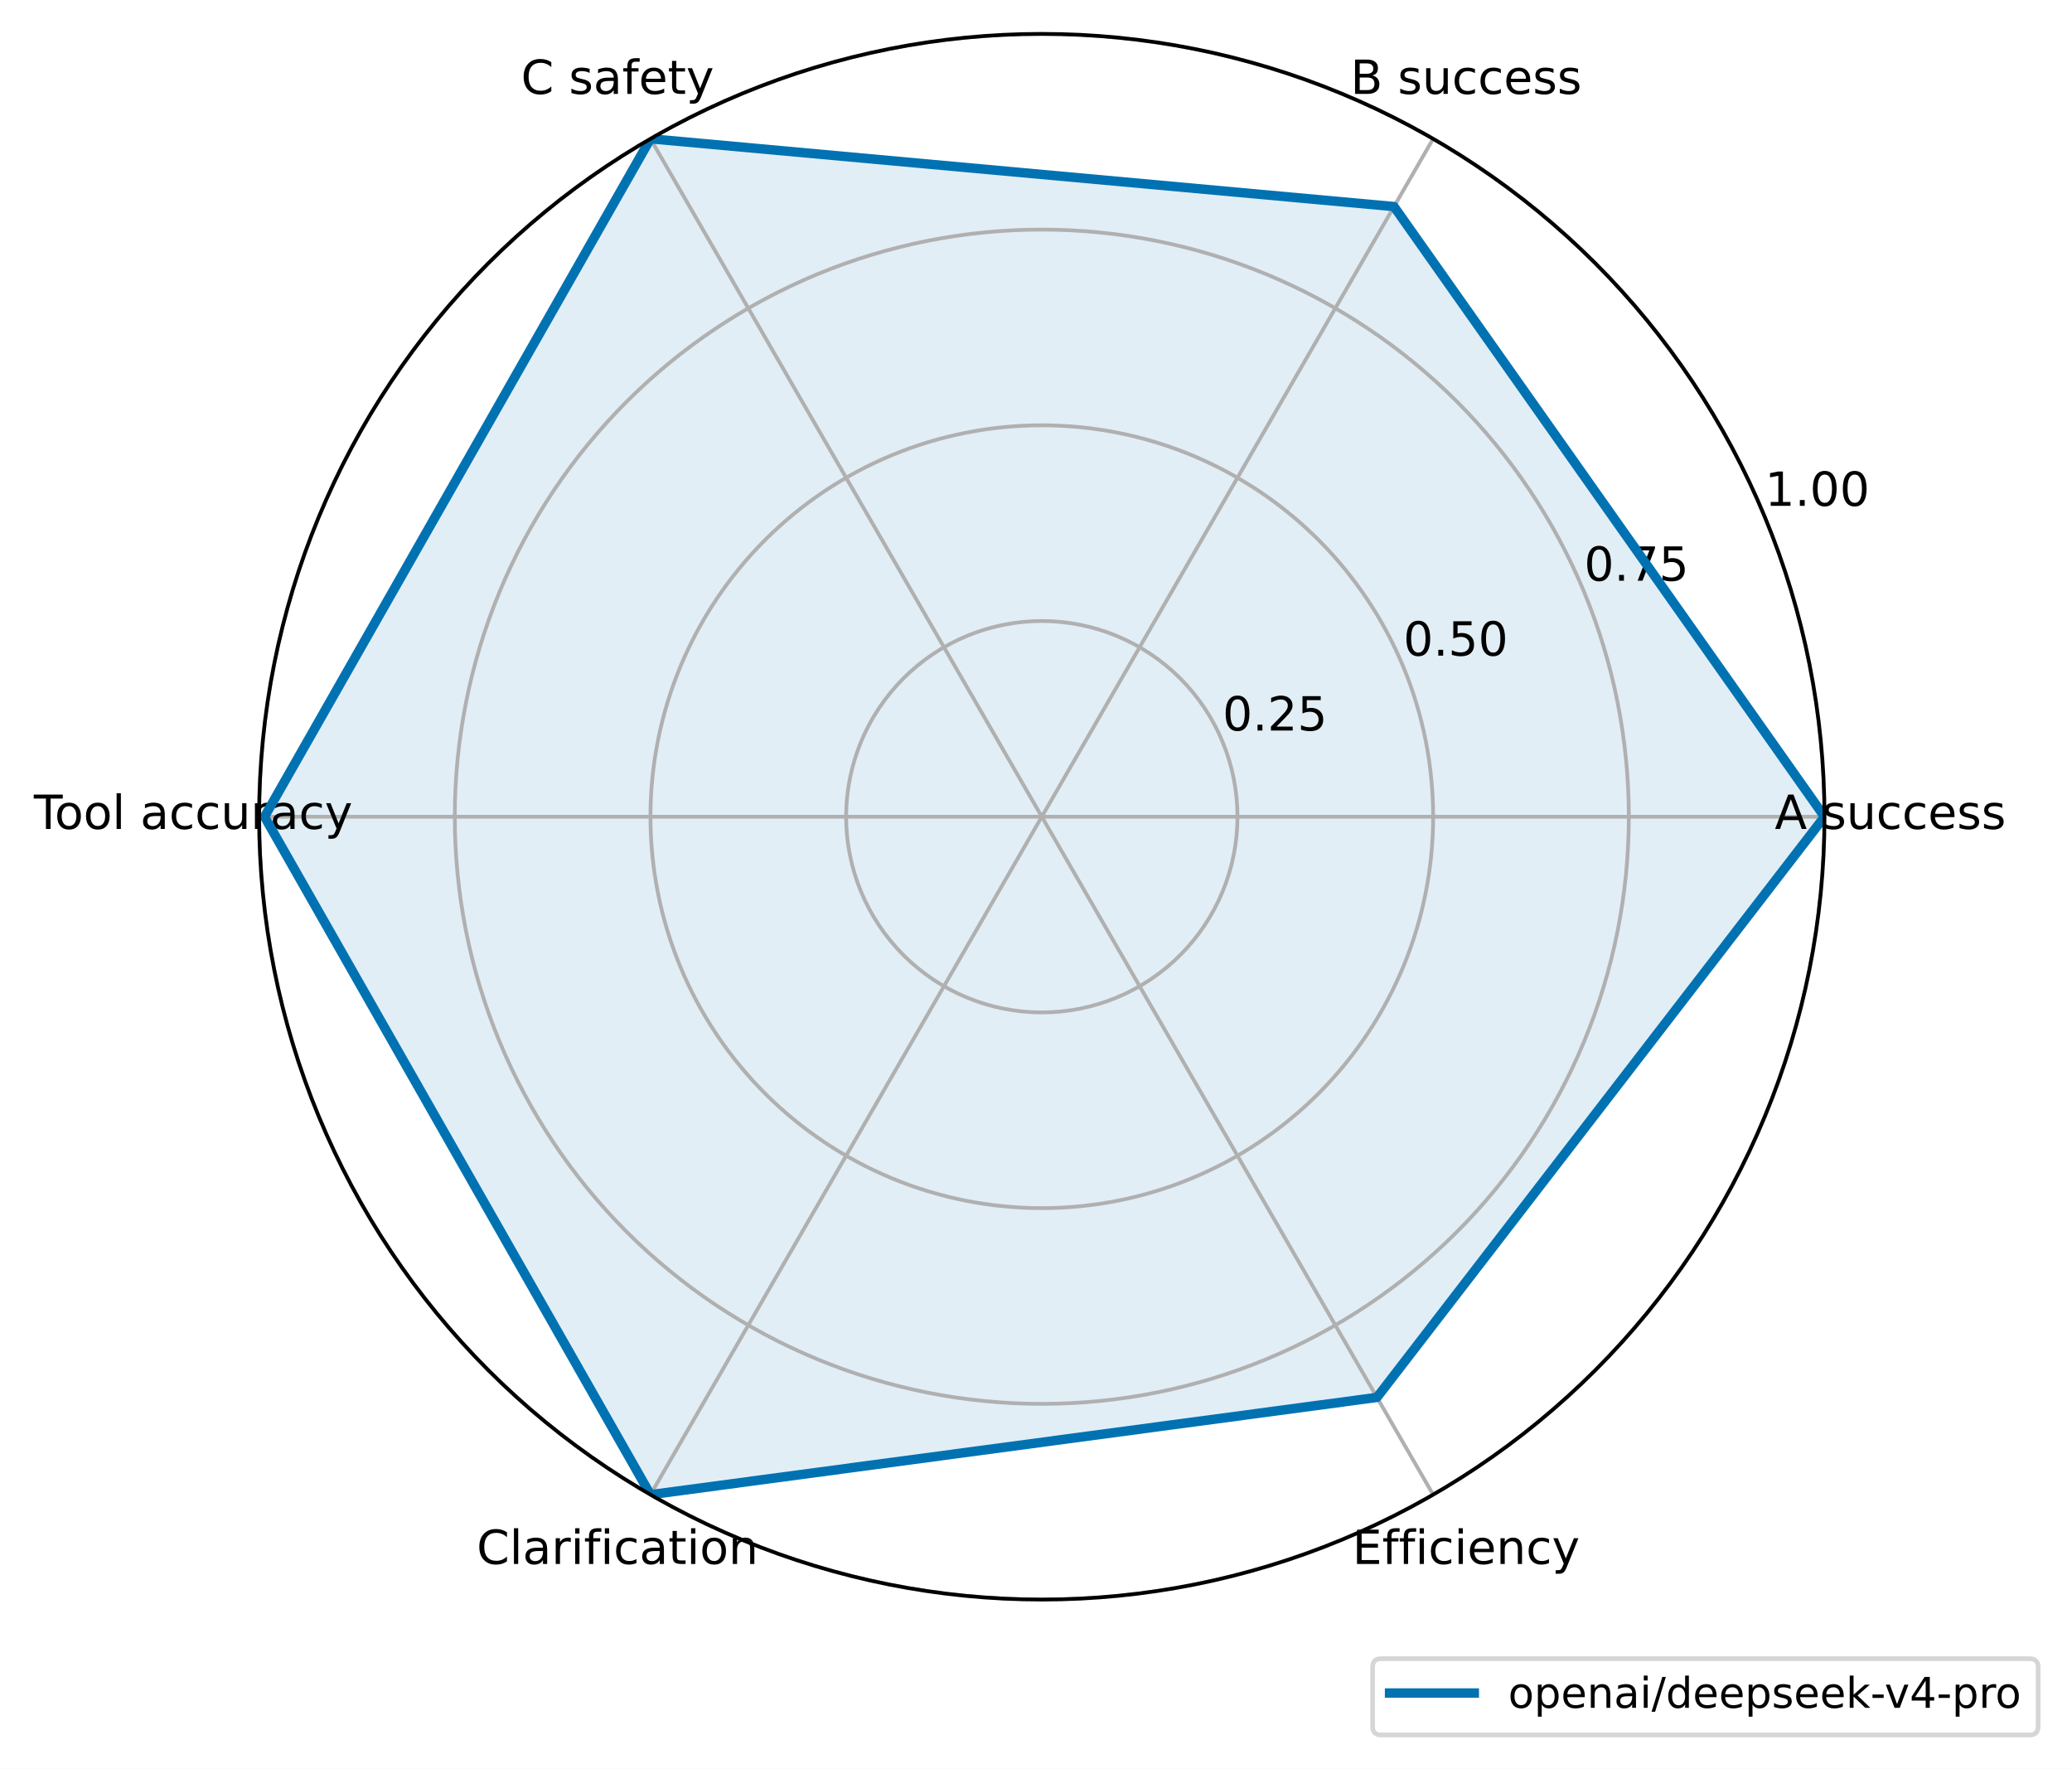
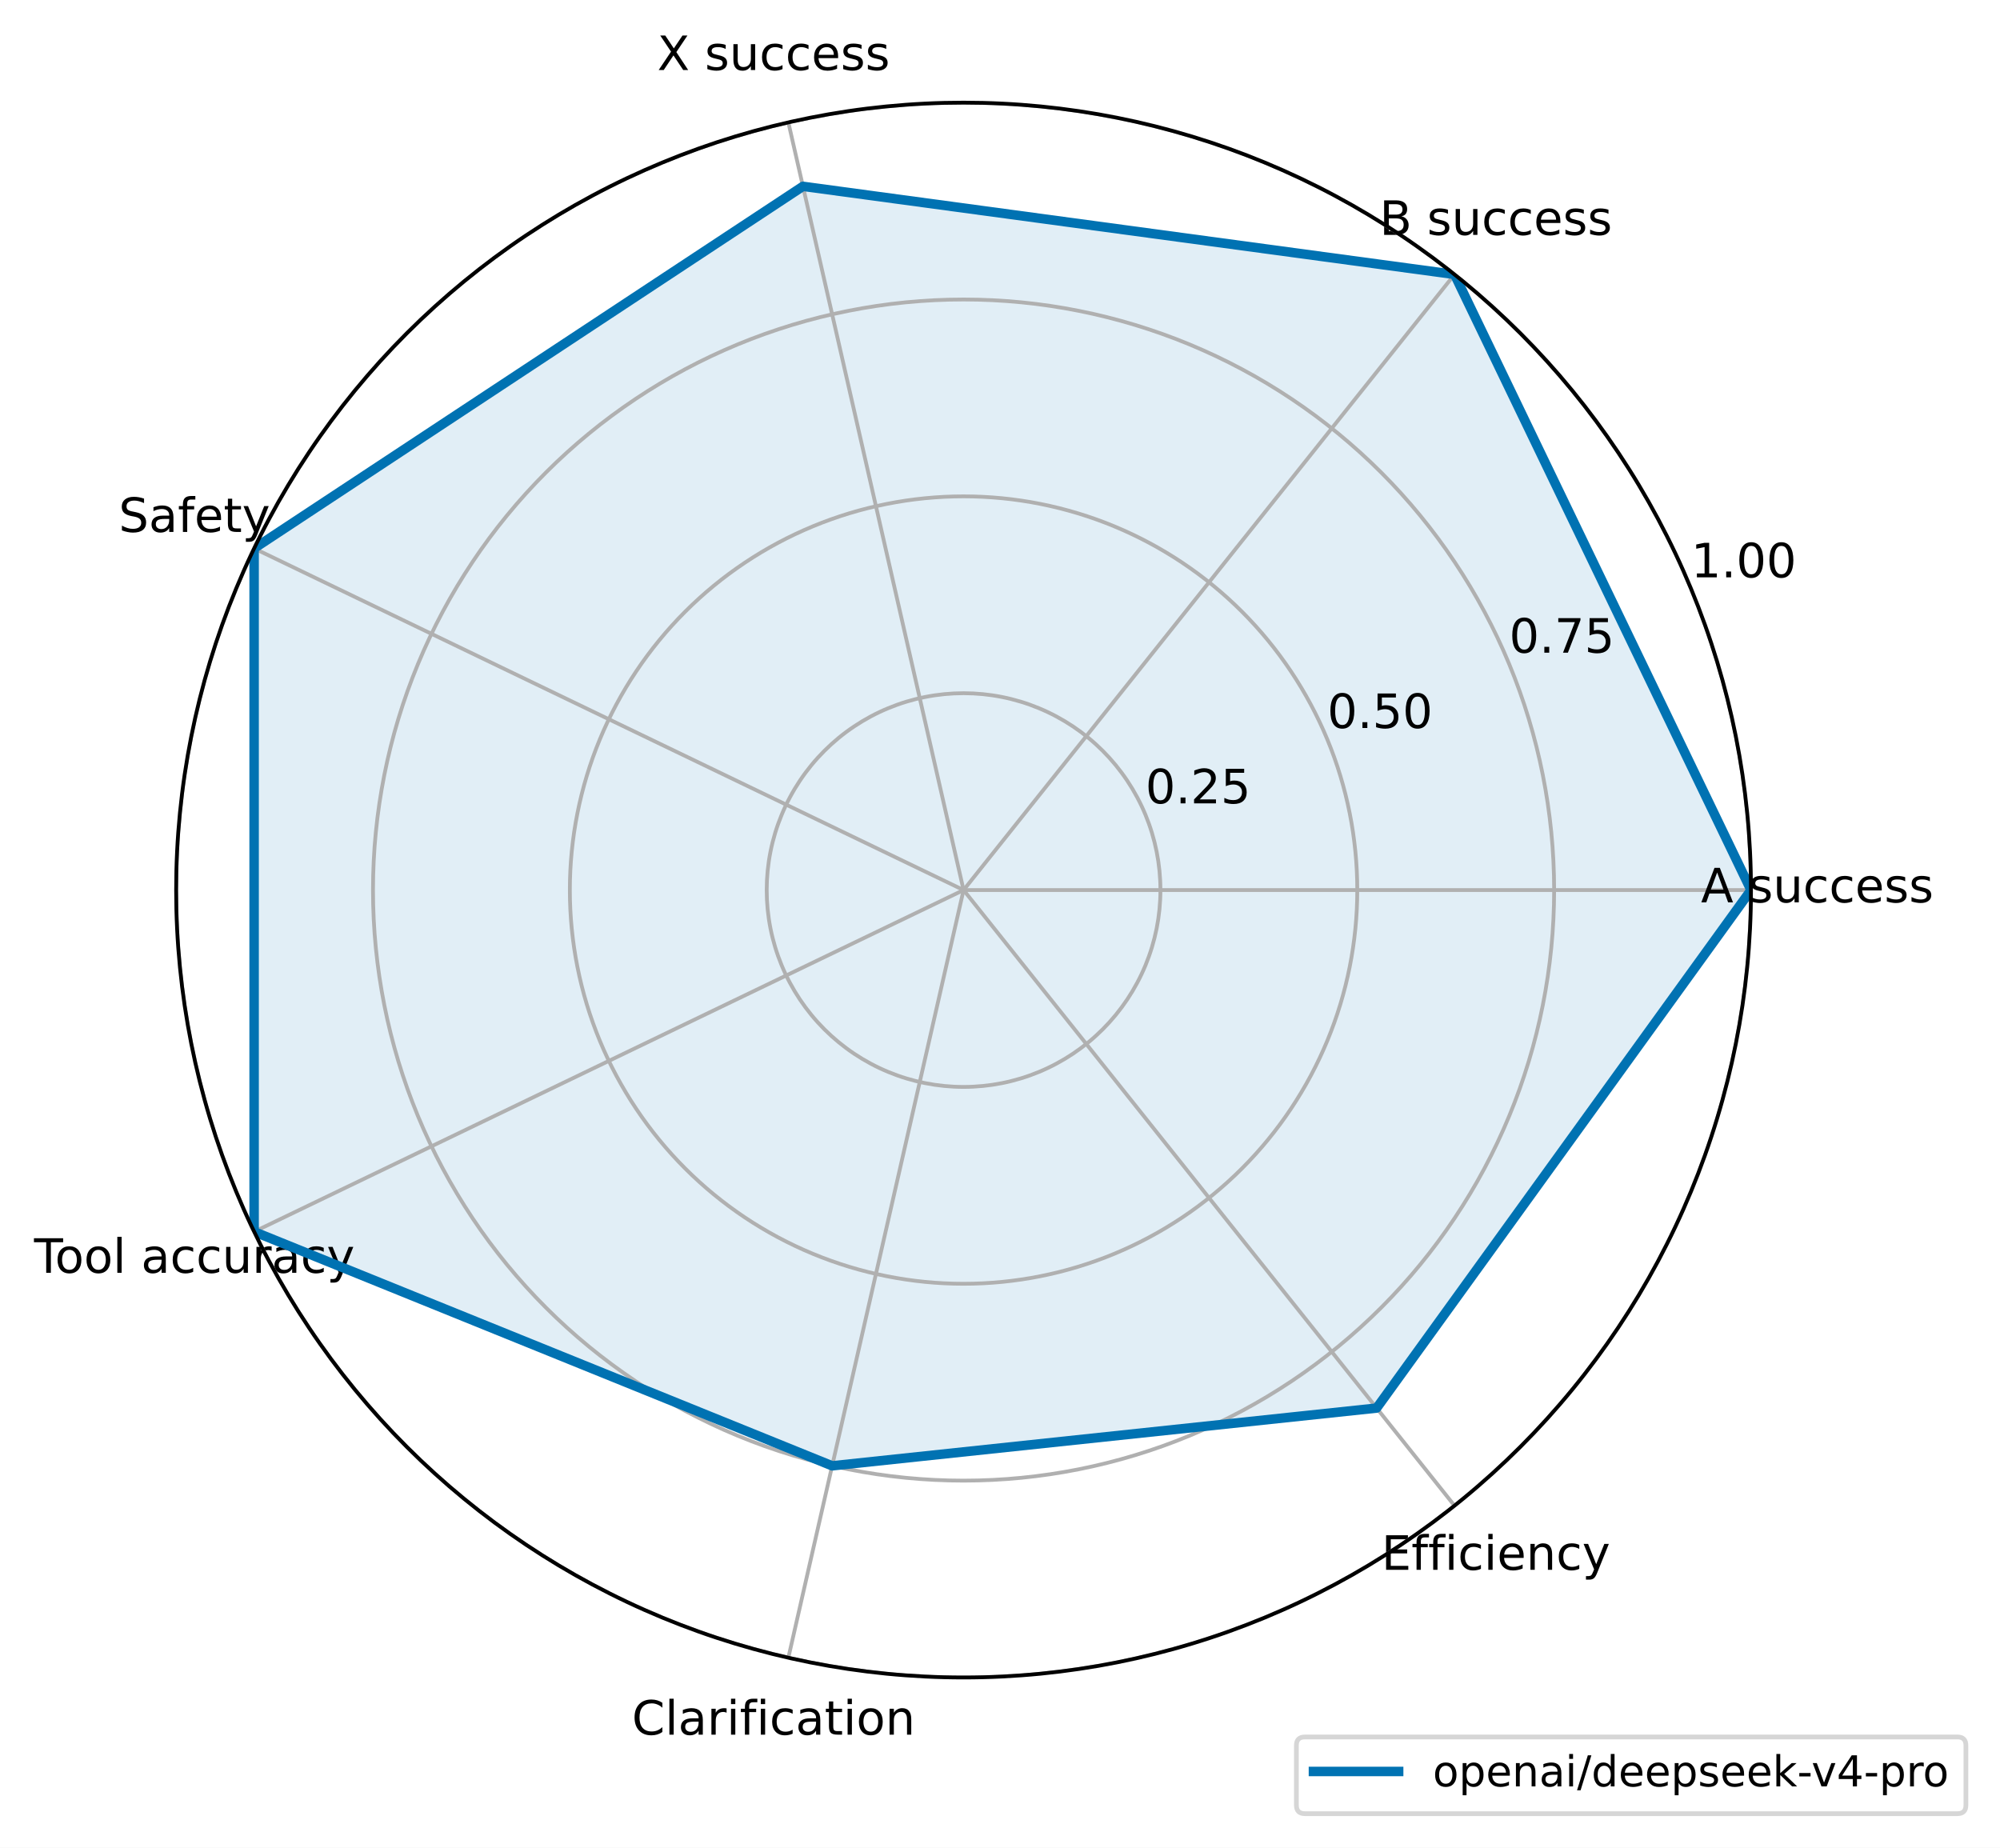
- <svg xmlns="http://www.w3.org/2000/svg" width="440.297pt" height="375.804pt" viewBox="0 0 440.297 375.804" version="1.1">
+ <svg xmlns="http://www.w3.org/2000/svg" width="422.44pt" height="390.283pt" viewBox="0 0 422.44 390.283" version="1.1">
  <defs>
    <style type="text/css">*{stroke-linejoin: round; stroke-linecap: butt}</style>
  </defs>
  <g id="figure_1">
    <g id="patch_1">
-       <path d="M 0 375.804  L 440.297 375.804  L 440.297 0  L 0 0  z " style="fill: #ffffff" />
+       <path d="M 0 390.283  L 422.44 390.283  L 422.44 0  L 0 0  z " style="fill: #ffffff" />
    </g>
    <g id="axes_1">
      <g id="patch_2">
-         <path d="M 387.701 173.52  C 387.701 151.679 383.399 130.05 375.041 109.872  C 366.682 89.694 354.431 71.358 338.987 55.914  C 323.543 40.47 305.207 28.219 285.029 19.86  C 264.85 11.502 243.222 7.2 221.381 7.2  C 199.54 7.2 177.911 11.502 157.733 19.86  C 137.555 28.219 119.219 40.47 103.775 55.914  C 88.331 71.358 76.079 89.694 67.721 109.872  C 59.363 130.05 55.061 151.679 55.061 173.52  C 55.061 195.361 59.363 216.99 67.721 237.168  C 76.079 257.346 88.331 275.682 103.775 291.126  C 119.219 306.57 137.555 318.821 157.733 327.18  C 177.911 335.538 199.54 339.84 221.381 339.84  C 243.222 339.84 264.85 335.538 285.029 327.18  C 305.207 318.821 323.543 306.57 338.987 291.126  C 354.431 275.682 366.682 257.346 375.041 237.168  C 383.399 216.99 387.701 195.361 387.701 173.52  M 221.381 173.52  C 221.381 173.52 221.381 173.52 221.381 173.52  C 221.381 173.52 221.381 173.52 221.381 173.52  C 221.381 173.52 221.381 173.52 221.381 173.52  C 221.381 173.52 221.381 173.52 221.381 173.52  C 221.381 173.52 221.381 173.52 221.381 173.52  C 221.381 173.52 221.381 173.52 221.381 173.52  C 221.381 173.52 221.381 173.52 221.381 173.52  C 221.381 173.52 221.381 173.52 221.381 173.52  C 221.381 173.52 221.381 173.52 221.381 173.52  C 221.381 173.52 221.381 173.52 221.381 173.52  C 221.381 173.52 221.381 173.52 221.381 173.52  C 221.381 173.52 221.381 173.52 221.381 173.52  C 221.381 173.52 221.381 173.52 221.381 173.52  C 221.381 173.52 221.381 173.52 221.381 173.52  C 221.381 173.52 221.381 173.52 221.381 173.52  C 221.381 173.52 221.381 173.52 221.381 173.52  z " style="fill: #ffffff" />
+         <path d="M 369.844 187.999  C 369.844 166.158 365.541 144.529 357.183 124.351  C 348.825 104.173 336.574 85.837 321.13 70.393  C 305.686 54.949 287.35 42.698 267.172 34.339  C 246.993 25.981 225.365 21.679 203.524 21.679  C 181.683 21.679 160.054 25.981 139.876 34.339  C 119.697 42.698 101.362 54.949 85.918 70.393  C 70.474 85.837 58.222 104.173 49.864 124.351  C 41.506 144.529 37.204 166.158 37.204 187.999  C 37.204 209.84 41.506 231.469 49.864 251.647  C 58.222 271.825 70.474 290.161 85.918 305.605  C 101.362 321.049 119.697 333.3 139.876 341.659  C 160.054 350.017 181.683 354.319 203.524 354.319  C 225.365 354.319 246.993 350.017 267.172 341.659  C 287.35 333.3 305.686 321.049 321.13 305.605  C 336.574 290.161 348.825 271.825 357.183 251.647  C 365.541 231.469 369.844 209.84 369.844 187.999  M 203.524 187.999  C 203.524 187.999 203.524 187.999 203.524 187.999  C 203.524 187.999 203.524 187.999 203.524 187.999  C 203.524 187.999 203.524 187.999 203.524 187.999  C 203.524 187.999 203.524 187.999 203.524 187.999  C 203.524 187.999 203.524 187.999 203.524 187.999  C 203.524 187.999 203.524 187.999 203.524 187.999  C 203.524 187.999 203.524 187.999 203.524 187.999  C 203.524 187.999 203.524 187.999 203.524 187.999  C 203.524 187.999 203.524 187.999 203.524 187.999  C 203.524 187.999 203.524 187.999 203.524 187.999  C 203.524 187.999 203.524 187.999 203.524 187.999  C 203.524 187.999 203.524 187.999 203.524 187.999  C 203.524 187.999 203.524 187.999 203.524 187.999  C 203.524 187.999 203.524 187.999 203.524 187.999  C 203.524 187.999 203.524 187.999 203.524 187.999  C 203.524 187.999 203.524 187.999 203.524 187.999  z " style="fill: #ffffff" />
      </g>
      <g id="patch_3">
-         <path d="M 387.701 173.52  L 296.225 43.886  L 138.221 29.483  L 56.209 173.52  L 138.221 317.557  L 292.607 296.888  z " clip-path="url(#p16e2ae352c)" style="fill: #0072b2; opacity: 0.12; stroke: #0072b2; stroke-linejoin: miter" />
+         <path d="M 369.844 187.999  L 307.222 57.965  L 169.597 39.356  L 53.675 115.835  L 53.675 260.163  L 175.766 309.612  L 290.776 297.41  z " clip-path="url(#p211fafa54e)" style="fill: #0072b2; opacity: 0.12; stroke: #0072b2; stroke-linejoin: miter" />
      </g>
      <g id="matplotlib.axis_1">
        <g id="xtick_1">
          <g id="line2d_1">
-             <path d="M 221.381 173.52  L 387.701 173.52  " clip-path="url(#p16e2ae352c)" style="fill: none; stroke: #b0b0b0; stroke-width: 0.8; stroke-linecap: square" />
+             <path d="M 203.524 187.999  L 369.844 187.999  " clip-path="url(#p211fafa54e)" style="fill: none; stroke: #b0b0b0; stroke-width: 0.8; stroke-linecap: square" />
          </g>
          <g id="text_1">
-             <text style="font-size: 10px; font-family: 'DejaVu Sans', 'Bitstream Vera Sans', 'Computer Modern Sans Serif', 'Lucida Grande', 'Verdana', 'Geneva', 'Lucid', 'Arial', 'Helvetica', 'Avant Garde', sans-serif; text-anchor: middle" x="401.701" y="176.118" transform="rotate(-0 401.7009 176.1177)">A success</text>
+             <text style="font-size: 10px; font-family: 'DejaVu Sans', 'Bitstream Vera Sans', 'Computer Modern Sans Serif', 'Lucida Grande', 'Verdana', 'Geneva', 'Lucid', 'Arial', 'Helvetica', 'Avant Garde', sans-serif; text-anchor: middle" x="383.844" y="190.597" transform="rotate(-0 383.8436 190.5967)">A success</text>
          </g>
        </g>
        <g id="xtick_2">
          <g id="line2d_2">
-             <path d="M 221.381 173.52  L 304.541 29.483  " clip-path="url(#p16e2ae352c)" style="fill: none; stroke: #b0b0b0; stroke-width: 0.8; stroke-linecap: square" />
+             <path d="M 203.524 187.999  L 307.222 57.965  " clip-path="url(#p211fafa54e)" style="fill: none; stroke: #b0b0b0; stroke-width: 0.8; stroke-linecap: square" />
          </g>
          <g id="text_2">
-             <text style="font-size: 10px; font-family: 'DejaVu Sans', 'Bitstream Vera Sans', 'Computer Modern Sans Serif', 'Lucida Grande', 'Verdana', 'Geneva', 'Lucid', 'Arial', 'Helvetica', 'Avant Garde', sans-serif; text-anchor: middle" x="311.541" y="19.956" transform="rotate(-0 311.5409 19.95595)">B success</text>
+             <text style="font-size: 10px; font-family: 'DejaVu Sans', 'Bitstream Vera Sans', 'Computer Modern Sans Serif', 'Lucida Grande', 'Verdana', 'Geneva', 'Lucid', 'Arial', 'Helvetica', 'Avant Garde', sans-serif; text-anchor: middle" x="315.951" y="49.617" transform="rotate(-0 315.9513 49.6168)">B success</text>
          </g>
        </g>
        <g id="xtick_3">
          <g id="line2d_3">
-             <path d="M 221.381 173.52  L 138.221 29.483  " clip-path="url(#p16e2ae352c)" style="fill: none; stroke: #b0b0b0; stroke-width: 0.8; stroke-linecap: square" />
+             <path d="M 203.524 187.999  L 166.514 25.849  " clip-path="url(#p211fafa54e)" style="fill: none; stroke: #b0b0b0; stroke-width: 0.8; stroke-linecap: square" />
          </g>
          <g id="text_3">
-             <text style="font-size: 10px; font-family: 'DejaVu Sans', 'Bitstream Vera Sans', 'Computer Modern Sans Serif', 'Lucida Grande', 'Verdana', 'Geneva', 'Lucid', 'Arial', 'Helvetica', 'Avant Garde', sans-serif; text-anchor: middle" x="131.221" y="19.956" transform="rotate(-0 131.2209 19.95635)">C safety</text>
+             <text style="font-size: 10px; font-family: 'DejaVu Sans', 'Bitstream Vera Sans', 'Computer Modern Sans Serif', 'Lucida Grande', 'Verdana', 'Geneva', 'Lucid', 'Arial', 'Helvetica', 'Avant Garde', sans-serif; text-anchor: middle" x="163.399" y="14.798" transform="rotate(-0 163.3987 14.79766)">X success</text>
          </g>
        </g>
        <g id="xtick_4">
          <g id="line2d_4">
-             <path d="M 221.381 173.52  L 55.061 173.52  " clip-path="url(#p16e2ae352c)" style="fill: none; stroke: #b0b0b0; stroke-width: 0.8; stroke-linecap: square" />
+             <path d="M 203.524 187.999  L 53.675 115.835  " clip-path="url(#p211fafa54e)" style="fill: none; stroke: #b0b0b0; stroke-width: 0.8; stroke-linecap: square" />
          </g>
          <g id="text_4">
-             <text style="font-size: 10px; font-family: 'DejaVu Sans', 'Bitstream Vera Sans', 'Computer Modern Sans Serif', 'Lucida Grande', 'Verdana', 'Geneva', 'Lucid', 'Arial', 'Helvetica', 'Avant Garde', sans-serif; text-anchor: middle" x="41.061" y="176.118" transform="rotate(-0 41.06094 176.118)">Tool accuracy</text>
+             <text style="font-size: 10px; font-family: 'DejaVu Sans', 'Bitstream Vera Sans', 'Computer Modern Sans Serif', 'Lucida Grande', 'Verdana', 'Geneva', 'Lucid', 'Arial', 'Helvetica', 'Avant Garde', sans-serif; text-anchor: middle" x="41.061" y="112.359" transform="rotate(-0 41.06094 112.3591)">Safety</text>
          </g>
        </g>
        <g id="xtick_5">
          <g id="line2d_5">
-             <path d="M 221.381 173.52  L 138.221 317.557  " clip-path="url(#p16e2ae352c)" style="fill: none; stroke: #b0b0b0; stroke-width: 0.8; stroke-linecap: square" />
+             <path d="M 203.524 187.999  L 53.675 260.163  " clip-path="url(#p211fafa54e)" style="fill: none; stroke: #b0b0b0; stroke-width: 0.8; stroke-linecap: square" />
          </g>
          <g id="text_5">
-             <text style="font-size: 10px; font-family: 'DejaVu Sans', 'Bitstream Vera Sans', 'Computer Modern Sans Serif', 'Lucida Grande', 'Verdana', 'Geneva', 'Lucid', 'Arial', 'Helvetica', 'Avant Garde', sans-serif; text-anchor: middle" x="131.221" y="332.28" transform="rotate(-0 131.2209 332.2797)">Clarification</text>
+             <text style="font-size: 10px; font-family: 'DejaVu Sans', 'Bitstream Vera Sans', 'Computer Modern Sans Serif', 'Lucida Grande', 'Verdana', 'Geneva', 'Lucid', 'Arial', 'Helvetica', 'Avant Garde', sans-serif; text-anchor: middle" x="41.061" y="268.835" transform="rotate(-0 41.06094 268.835)">Tool accuracy</text>
          </g>
        </g>
        <g id="xtick_6">
          <g id="line2d_6">
-             <path d="M 221.381 173.52  L 304.541 317.557  " clip-path="url(#p16e2ae352c)" style="fill: none; stroke: #b0b0b0; stroke-width: 0.8; stroke-linecap: square" />
+             <path d="M 203.524 187.999  L 166.514 350.149  " clip-path="url(#p211fafa54e)" style="fill: none; stroke: #b0b0b0; stroke-width: 0.8; stroke-linecap: square" />
          </g>
          <g id="text_6">
-             <text style="font-size: 10px; font-family: 'DejaVu Sans', 'Bitstream Vera Sans', 'Computer Modern Sans Serif', 'Lucida Grande', 'Verdana', 'Geneva', 'Lucid', 'Arial', 'Helvetica', 'Avant Garde', sans-serif; text-anchor: middle" x="311.541" y="332.28" transform="rotate(-0 311.5409 332.2797)">Efficiency</text>
+             <text style="font-size: 10px; font-family: 'DejaVu Sans', 'Bitstream Vera Sans', 'Computer Modern Sans Serif', 'Lucida Grande', 'Verdana', 'Geneva', 'Lucid', 'Arial', 'Helvetica', 'Avant Garde', sans-serif; text-anchor: middle" x="163.399" y="366.396" transform="rotate(-0 163.3987 366.396)">Clarification</text>
+           </g>
+         </g>
+         <g id="xtick_7">
+           <g id="line2d_7">
+             <path d="M 203.524 187.999  L 307.222 318.033  " clip-path="url(#p211fafa54e)" style="fill: none; stroke: #b0b0b0; stroke-width: 0.8; stroke-linecap: square" />
+           </g>
+           <g id="text_7">
+             <text style="font-size: 10px; font-family: 'DejaVu Sans', 'Bitstream Vera Sans', 'Computer Modern Sans Serif', 'Lucida Grande', 'Verdana', 'Geneva', 'Lucid', 'Arial', 'Helvetica', 'Avant Garde', sans-serif; text-anchor: middle" x="315.951" y="331.577" transform="rotate(-0 315.9513 331.5769)">Efficiency</text>
          </g>
        </g>
      </g>
      <g id="matplotlib.axis_2">
        <g id="ytick_1">
-           <g id="line2d_7">
-             <path d="M 262.961 173.52  C 262.961 168.06 261.885 162.653 259.796 157.608  C 257.706 152.563 254.643 147.979 250.782 144.119  C 246.921 140.258 242.338 137.195 237.293 135.105  C 232.248 133.016 226.841 131.94 221.381 131.94  C 215.921 131.94 210.514 133.016 205.469 135.105  C 200.424 137.195 195.84 140.258 191.979 144.119  C 188.118 147.979 185.056 152.563 182.966 157.608  C 180.876 162.653 179.801 168.06 179.801 173.52  C 179.801 178.98 180.876 184.387 182.966 189.432  C 185.056 194.477 188.118 199.061 191.979 202.922  C 195.84 206.782 200.424 209.845 205.469 211.935  C 210.514 214.024 215.921 215.1 221.381 215.1  C 226.841 215.1 232.248 214.024 237.293 211.935  C 242.338 209.845 246.921 206.782 250.782 202.922  C 254.643 199.061 257.706 194.477 259.796 189.432  C 261.885 184.387 262.961 178.98 262.961 173.52  " clip-path="url(#p16e2ae352c)" style="fill: none; stroke: #b0b0b0; stroke-width: 0.8; stroke-linecap: square" />
+           <g id="line2d_8">
+             <path d="M 245.104 187.999  C 245.104 182.539 244.028 177.132 241.939 172.087  C 239.849 167.042 236.786 162.458 232.925 158.598  C 229.064 154.737 224.48 151.674 219.436 149.584  C 214.391 147.495 208.984 146.419 203.524 146.419  C 198.063 146.419 192.656 147.495 187.612 149.584  C 182.567 151.674 177.983 154.737 174.122 158.598  C 170.261 162.458 167.198 167.042 165.109 172.087  C 163.019 177.132 161.944 182.539 161.944 187.999  C 161.944 193.459 163.019 198.866 165.109 203.911  C 167.198 208.956 170.261 213.54 174.122 217.401  C 177.983 221.261 182.567 224.324 187.612 226.414  C 192.656 228.503 198.063 229.579 203.524 229.579  C 208.984 229.579 214.391 228.503 219.436 226.414  C 224.48 224.324 229.064 221.261 232.925 217.401  C 236.786 213.54 239.849 208.956 241.939 203.911  C 244.028 198.866 245.104 193.459 245.104 187.999  " clip-path="url(#p211fafa54e)" style="fill: none; stroke: #b0b0b0; stroke-width: 0.8; stroke-linecap: square" />
          </g>
-           <g id="text_7">
-             <text style="font-size: 10px; font-family: 'DejaVu Sans', 'Bitstream Vera Sans', 'Computer Modern Sans Serif', 'Lucida Grande', 'Verdana', 'Geneva', 'Lucid', 'Arial', 'Helvetica', 'Avant Garde', sans-serif; text-anchor: start" x="259.796" y="155.206" transform="rotate(-0 259.7958 155.2057)">0.25</text>
+           <g id="text_8">
+             <text style="font-size: 10px; font-family: 'DejaVu Sans', 'Bitstream Vera Sans', 'Computer Modern Sans Serif', 'Lucida Grande', 'Verdana', 'Geneva', 'Lucid', 'Arial', 'Helvetica', 'Avant Garde', sans-serif; text-anchor: start" x="241.939" y="169.685" transform="rotate(-0 241.9386 169.6847)">0.25</text>
          </g>
        </g>
        <g id="ytick_2">
-           <g id="line2d_8">
-             <path d="M 304.541 173.52  C 304.541 162.6 302.39 151.785 298.211 141.696  C 294.032 131.607 287.906 122.439 280.184 114.717  C 272.462 106.995 263.294 100.869 253.205 96.69  C 243.116 92.511 232.301 90.36 221.381 90.36  C 210.46 90.36 199.646 92.511 189.557 96.69  C 179.468 100.869 170.3 106.995 162.578 114.717  C 154.856 122.439 148.73 131.607 144.551 141.696  C 140.372 151.785 138.221 162.6 138.221 173.52  C 138.221 184.44 140.372 195.255 144.551 205.344  C 148.73 215.433 154.856 224.601 162.578 232.323  C 170.3 240.045 179.468 246.171 189.557 250.35  C 199.646 254.529 210.46 256.68 221.381 256.68  C 232.301 256.68 243.116 254.529 253.205 250.35  C 263.294 246.171 272.462 240.045 280.184 232.323  C 287.906 224.601 294.032 215.433 298.211 205.344  C 302.39 195.255 304.541 184.44 304.541 173.52  " clip-path="url(#p16e2ae352c)" style="fill: none; stroke: #b0b0b0; stroke-width: 0.8; stroke-linecap: square" />
+           <g id="line2d_9">
+             <path d="M 286.684 187.999  C 286.684 177.079 284.533 166.264 280.353 156.175  C 276.174 146.086 270.049 136.918 262.327 129.196  C 254.605 121.474 245.437 115.348 235.348 111.169  C 225.258 106.99 214.444 104.839 203.524 104.839  C 192.603 104.839 181.789 106.99 171.7 111.169  C 161.61 115.348 152.443 121.474 144.721 129.196  C 136.999 136.918 130.873 146.086 126.694 156.175  C 122.515 166.264 120.364 177.079 120.364 187.999  C 120.364 198.919 122.515 209.734 126.694 219.823  C 130.873 229.912 136.999 239.08 144.721 246.802  C 152.443 254.524 161.61 260.65 171.7 264.829  C 181.789 269.008 192.603 271.159 203.524 271.159  C 214.444 271.159 225.258 269.008 235.348 264.829  C 245.437 260.65 254.605 254.524 262.327 246.802  C 270.049 239.08 276.174 229.912 280.353 219.823  C 284.533 209.734 286.684 198.919 286.684 187.999  " clip-path="url(#p211fafa54e)" style="fill: none; stroke: #b0b0b0; stroke-width: 0.8; stroke-linecap: square" />
          </g>
-           <g id="text_8">
-             <text style="font-size: 10px; font-family: 'DejaVu Sans', 'Bitstream Vera Sans', 'Computer Modern Sans Serif', 'Lucida Grande', 'Verdana', 'Geneva', 'Lucid', 'Arial', 'Helvetica', 'Avant Garde', sans-serif; text-anchor: start" x="298.211" y="139.294" transform="rotate(-0 298.2108 139.2937)">0.50</text>
+           <g id="text_9">
+             <text style="font-size: 10px; font-family: 'DejaVu Sans', 'Bitstream Vera Sans', 'Computer Modern Sans Serif', 'Lucida Grande', 'Verdana', 'Geneva', 'Lucid', 'Arial', 'Helvetica', 'Avant Garde', sans-serif; text-anchor: start" x="280.353" y="153.773" transform="rotate(-0 280.3535 153.7727)">0.50</text>
          </g>
        </g>
        <g id="ytick_3">
-           <g id="line2d_9">
-             <path d="M 346.121 173.52  C 346.121 157.139 342.894 140.918 336.626 125.784  C 330.357 110.65 321.168 96.898 309.585 85.316  C 298.003 73.733 284.251 64.544 269.117 58.275  C 253.983 52.007 237.762 48.78 221.381 48.78  C 205 48.78 188.779 52.007 173.645 58.275  C 158.511 64.544 144.759 73.733 133.176 85.316  C 121.594 96.898 112.405 110.65 106.136 125.784  C 99.868 140.918 96.641 157.139 96.641 173.52  C 96.641 189.901 99.868 206.122 106.136 221.256  C 112.405 236.39 121.594 250.142 133.176 261.724  C 144.759 273.307 158.511 282.496 173.645 288.765  C 188.779 295.033 205 298.26 221.381 298.26  C 237.762 298.26 253.983 295.033 269.117 288.765  C 284.251 282.496 298.003 273.307 309.585 261.724  C 321.168 250.142 330.357 236.39 336.626 221.256  C 342.894 206.122 346.121 189.901 346.121 173.52  " clip-path="url(#p16e2ae352c)" style="fill: none; stroke: #b0b0b0; stroke-width: 0.8; stroke-linecap: square" />
+           <g id="line2d_10">
+             <path d="M 328.264 187.999  C 328.264 171.618 325.037 155.397 318.768 140.263  C 312.5 125.129 303.311 111.377 291.728 99.795  C 280.145 88.212 266.393 79.023 251.26 72.754  C 236.126 66.486 219.904 63.259 203.524 63.259  C 187.143 63.259 170.922 66.486 155.788 72.754  C 140.654 79.023 126.902 88.212 115.319 99.795  C 103.736 111.377 94.548 125.129 88.279 140.263  C 82.01 155.397 78.784 171.618 78.784 187.999  C 78.784 204.38 82.01 220.601 88.279 235.735  C 94.548 250.869 103.736 264.621 115.319 276.204  C 126.902 287.786 140.654 296.975 155.788 303.244  C 170.922 309.512 187.143 312.739 203.524 312.739  C 219.904 312.739 236.126 309.512 251.26 303.244  C 266.393 296.975 280.145 287.786 291.728 276.204  C 303.311 264.621 312.5 250.869 318.768 235.735  C 325.037 220.601 328.264 204.38 328.264 187.999  " clip-path="url(#p211fafa54e)" style="fill: none; stroke: #b0b0b0; stroke-width: 0.8; stroke-linecap: square" />
          </g>
-           <g id="text_9">
-             <text style="font-size: 10px; font-family: 'DejaVu Sans', 'Bitstream Vera Sans', 'Computer Modern Sans Serif', 'Lucida Grande', 'Verdana', 'Geneva', 'Lucid', 'Arial', 'Helvetica', 'Avant Garde', sans-serif; text-anchor: start" x="336.626" y="123.382" transform="rotate(-0 336.6257 123.3817)">0.75</text>
+           <g id="text_10">
+             <text style="font-size: 10px; font-family: 'DejaVu Sans', 'Bitstream Vera Sans', 'Computer Modern Sans Serif', 'Lucida Grande', 'Verdana', 'Geneva', 'Lucid', 'Arial', 'Helvetica', 'Avant Garde', sans-serif; text-anchor: start" x="318.768" y="137.861" transform="rotate(-0 318.7684 137.8607)">0.75</text>
          </g>
        </g>
        <g id="ytick_4">
-           <g id="line2d_10">
-             <path d="M 387.701 173.52  C 387.701 151.679 383.399 130.05 375.041 109.872  C 366.682 89.694 354.431 71.358 338.987 55.914  C 323.543 40.47 305.207 28.219 285.029 19.86  C 264.85 11.502 243.222 7.2 221.381 7.2  C 199.54 7.2 177.911 11.502 157.733 19.86  C 137.555 28.219 119.219 40.47 103.775 55.914  C 88.331 71.358 76.079 89.694 67.721 109.872  C 59.363 130.05 55.061 151.679 55.061 173.52  C 55.061 195.361 59.363 216.99 67.721 237.168  C 76.079 257.346 88.331 275.682 103.775 291.126  C 119.219 306.57 137.555 318.821 157.733 327.18  C 177.911 335.538 199.54 339.84 221.381 339.84  C 243.222 339.84 264.85 335.538 285.029 327.18  C 305.207 318.821 323.543 306.57 338.987 291.126  C 354.431 275.682 366.682 257.346 375.041 237.168  C 383.399 216.99 387.701 195.361 387.701 173.52  " clip-path="url(#p16e2ae352c)" style="fill: none; stroke: #b0b0b0; stroke-width: 0.8; stroke-linecap: square" />
+           <g id="line2d_11">
+             <path d="M 369.844 187.999  C 369.844 166.158 365.541 144.529 357.183 124.351  C 348.825 104.173 336.574 85.837 321.13 70.393  C 305.686 54.949 287.35 42.698 267.172 34.339  C 246.993 25.981 225.365 21.679 203.524 21.679  C 181.683 21.679 160.054 25.981 139.876 34.339  C 119.697 42.698 101.362 54.949 85.918 70.393  C 70.474 85.837 58.222 104.173 49.864 124.351  C 41.506 144.529 37.204 166.158 37.204 187.999  C 37.204 209.84 41.506 231.469 49.864 251.647  C 58.222 271.825 70.474 290.161 85.918 305.605  C 101.362 321.049 119.697 333.3 139.876 341.659  C 160.054 350.017 181.683 354.319 203.524 354.319  C 225.365 354.319 246.993 350.017 267.172 341.659  C 287.35 333.3 305.686 321.049 321.13 305.605  C 336.574 290.161 348.825 271.825 357.183 251.647  C 365.541 231.469 369.844 209.84 369.844 187.999  " clip-path="url(#p211fafa54e)" style="fill: none; stroke: #b0b0b0; stroke-width: 0.8; stroke-linecap: square" />
          </g>
-           <g id="text_10">
-             <text style="font-size: 10px; font-family: 'DejaVu Sans', 'Bitstream Vera Sans', 'Computer Modern Sans Serif', 'Lucida Grande', 'Verdana', 'Geneva', 'Lucid', 'Arial', 'Helvetica', 'Avant Garde', sans-serif; text-anchor: start" x="375.041" y="107.47" transform="rotate(-0 375.0406 107.4697)">1.00</text>
+           <g id="text_11">
+             <text style="font-size: 10px; font-family: 'DejaVu Sans', 'Bitstream Vera Sans', 'Computer Modern Sans Serif', 'Lucida Grande', 'Verdana', 'Geneva', 'Lucid', 'Arial', 'Helvetica', 'Avant Garde', sans-serif; text-anchor: start" x="357.183" y="121.949" transform="rotate(-0 357.1833 121.9487)">1.00</text>
          </g>
        </g>
      </g>
-       <g id="line2d_11">
-         <path d="M 387.701 173.52  L 296.225 43.886  L 138.221 29.483  L 56.209 173.52  L 138.221 317.557  L 292.607 296.888  L 387.701 173.52  " clip-path="url(#p16e2ae352c)" style="fill: none; stroke: #0072b2; stroke-width: 2; stroke-linecap: square" />
+       <g id="line2d_12">
+         <path d="M 369.844 187.999  L 307.222 57.965  L 169.597 39.356  L 53.675 115.835  L 53.675 260.163  L 175.766 309.612  L 290.776 297.41  L 369.844 187.999  " clip-path="url(#p211fafa54e)" style="fill: none; stroke: #0072b2; stroke-width: 2; stroke-linecap: square" />
      </g>
      <g id="patch_4">
-         <path d="M 387.701 173.52  C 387.701 151.679 383.399 130.05 375.041 109.872  C 366.682 89.694 354.431 71.358 338.987 55.914  C 323.543 40.47 305.207 28.219 285.029 19.86  C 264.85 11.502 243.222 7.2 221.381 7.2  C 199.54 7.2 177.911 11.502 157.733 19.86  C 137.555 28.219 119.219 40.47 103.775 55.914  C 88.331 71.358 76.079 89.694 67.721 109.872  C 59.363 130.05 55.061 151.679 55.061 173.52  C 55.061 195.361 59.363 216.99 67.721 237.168  C 76.079 257.346 88.331 275.682 103.775 291.126  C 119.219 306.57 137.555 318.821 157.733 327.18  C 177.911 335.538 199.54 339.84 221.381 339.84  C 243.222 339.84 264.85 335.538 285.029 327.18  C 305.207 318.821 323.543 306.57 338.987 291.126  C 354.431 275.682 366.682 257.346 375.041 237.168  C 383.399 216.99 387.701 195.361 387.701 173.52  " style="fill: none; stroke: #000000; stroke-width: 0.8; stroke-linejoin: miter; stroke-linecap: square" />
+         <path d="M 369.844 187.999  C 369.844 166.158 365.541 144.529 357.183 124.351  C 348.825 104.173 336.574 85.837 321.13 70.393  C 305.686 54.949 287.35 42.698 267.172 34.339  C 246.993 25.981 225.365 21.679 203.524 21.679  C 181.683 21.679 160.054 25.981 139.876 34.339  C 119.697 42.698 101.362 54.949 85.918 70.393  C 70.474 85.837 58.222 104.173 49.864 124.351  C 41.506 144.529 37.204 166.158 37.204 187.999  C 37.204 209.84 41.506 231.469 49.864 251.647  C 58.222 271.825 70.474 290.161 85.918 305.605  C 101.362 321.049 119.697 333.3 139.876 341.659  C 160.054 350.017 181.683 354.319 203.524 354.319  C 225.365 354.319 246.993 350.017 267.172 341.659  C 287.35 333.3 305.686 321.049 321.13 305.605  C 336.574 290.161 348.825 271.825 357.183 251.647  C 365.541 231.469 369.844 209.84 369.844 187.999  " style="fill: none; stroke: #000000; stroke-width: 0.8; stroke-linejoin: miter; stroke-linecap: square" />
      </g>
      <g id="legend_1">
        <g id="patch_5">
-           <path d="M 293.482 368.604  L 431.297 368.604  Q 433.097 368.604 433.097 366.804  L 433.097 354.203  Q 433.097 352.403 431.297 352.403  L 293.482 352.403  Q 291.682 352.403 291.682 354.203  L 291.682 366.804  Q 291.682 368.604 293.482 368.604  z " style="fill: #ffffff; opacity: 0.8; stroke: #cccccc; stroke-linejoin: miter" />
+           <path d="M 275.624 383.083  L 413.44 383.083  Q 415.24 383.083 415.24 381.283  L 415.24 368.682  Q 415.24 366.882 413.44 366.882  L 275.624 366.882  Q 273.824 366.882 273.824 368.682  L 273.824 381.283  Q 273.824 383.083 275.624 383.083  z " style="fill: #ffffff; opacity: 0.8; stroke: #cccccc; stroke-linejoin: miter" />
        </g>
-         <g id="line2d_12">
-           <path d="M 295.282 359.692  L 304.282 359.692  L 313.282 359.692  " style="fill: none; stroke: #0072b2; stroke-width: 2; stroke-linecap: square" />
+         <g id="line2d_13">
+           <path d="M 277.424 374.171  L 286.424 374.171  L 295.424 374.171  " style="fill: none; stroke: #0072b2; stroke-width: 2; stroke-linecap: square" />
        </g>
-         <g id="text_11">
-           <text style="font-size: 9px; font-family: 'DejaVu Sans', 'Bitstream Vera Sans', 'Computer Modern Sans Serif', 'Lucida Grande', 'Verdana', 'Geneva', 'Lucid', 'Arial', 'Helvetica', 'Avant Garde', sans-serif; text-anchor: start" x="320.482" y="362.842" transform="rotate(-0 320.4816 362.8419)">openai/deepseek-v4-pro</text>
+         <g id="text_12">
+           <text style="font-size: 9px; font-family: 'DejaVu Sans', 'Bitstream Vera Sans', 'Computer Modern Sans Serif', 'Lucida Grande', 'Verdana', 'Geneva', 'Lucid', 'Arial', 'Helvetica', 'Avant Garde', sans-serif; text-anchor: start" x="302.624" y="377.321" transform="rotate(-0 302.6243 377.3209)">openai/deepseek-v4-pro</text>
        </g>
      </g>
    </g>
  </g>
  <defs>
-     <clipPath id="p16e2ae352c">
-       <path d="M 387.701 173.52  C 387.701 151.679 383.399 130.05 375.041 109.872  C 366.682 89.694 354.431 71.358 338.987 55.914  C 323.543 40.47 305.207 28.219 285.029 19.86  C 264.85 11.502 243.222 7.2 221.381 7.2  C 199.54 7.2 177.911 11.502 157.733 19.86  C 137.555 28.219 119.219 40.47 103.775 55.914  C 88.331 71.358 76.079 89.694 67.721 109.872  C 59.363 130.05 55.061 151.679 55.061 173.52  C 55.061 195.361 59.363 216.99 67.721 237.168  C 76.079 257.346 88.331 275.682 103.775 291.126  C 119.219 306.57 137.555 318.821 157.733 327.18  C 177.911 335.538 199.54 339.84 221.381 339.84  C 243.222 339.84 264.85 335.538 285.029 327.18  C 305.207 318.821 323.543 306.57 338.987 291.126  C 354.431 275.682 366.682 257.346 375.041 237.168  C 383.399 216.99 387.701 195.361 387.701 173.52  M 221.381 173.52  C 221.381 173.52 221.381 173.52 221.381 173.52  C 221.381 173.52 221.381 173.52 221.381 173.52  C 221.381 173.52 221.381 173.52 221.381 173.52  C 221.381 173.52 221.381 173.52 221.381 173.52  C 221.381 173.52 221.381 173.52 221.381 173.52  C 221.381 173.52 221.381 173.52 221.381 173.52  C 221.381 173.52 221.381 173.52 221.381 173.52  C 221.381 173.52 221.381 173.52 221.381 173.52  C 221.381 173.52 221.381 173.52 221.381 173.52  C 221.381 173.52 221.381 173.52 221.381 173.52  C 221.381 173.52 221.381 173.52 221.381 173.52  C 221.381 173.52 221.381 173.52 221.381 173.52  C 221.381 173.52 221.381 173.52 221.381 173.52  C 221.381 173.52 221.381 173.52 221.381 173.52  C 221.381 173.52 221.381 173.52 221.381 173.52  C 221.381 173.52 221.381 173.52 221.381 173.52  z " />
+     <clipPath id="p211fafa54e">
+       <path d="M 369.844 187.999  C 369.844 166.158 365.541 144.529 357.183 124.351  C 348.825 104.173 336.574 85.837 321.13 70.393  C 305.686 54.949 287.35 42.698 267.172 34.339  C 246.993 25.981 225.365 21.679 203.524 21.679  C 181.683 21.679 160.054 25.981 139.876 34.339  C 119.697 42.698 101.362 54.949 85.918 70.393  C 70.474 85.837 58.222 104.173 49.864 124.351  C 41.506 144.529 37.204 166.158 37.204 187.999  C 37.204 209.84 41.506 231.469 49.864 251.647  C 58.222 271.825 70.474 290.161 85.918 305.605  C 101.362 321.049 119.697 333.3 139.876 341.659  C 160.054 350.017 181.683 354.319 203.524 354.319  C 225.365 354.319 246.993 350.017 267.172 341.659  C 287.35 333.3 305.686 321.049 321.13 305.605  C 336.574 290.161 348.825 271.825 357.183 251.647  C 365.541 231.469 369.844 209.84 369.844 187.999  M 203.524 187.999  C 203.524 187.999 203.524 187.999 203.524 187.999  C 203.524 187.999 203.524 187.999 203.524 187.999  C 203.524 187.999 203.524 187.999 203.524 187.999  C 203.524 187.999 203.524 187.999 203.524 187.999  C 203.524 187.999 203.524 187.999 203.524 187.999  C 203.524 187.999 203.524 187.999 203.524 187.999  C 203.524 187.999 203.524 187.999 203.524 187.999  C 203.524 187.999 203.524 187.999 203.524 187.999  C 203.524 187.999 203.524 187.999 203.524 187.999  C 203.524 187.999 203.524 187.999 203.524 187.999  C 203.524 187.999 203.524 187.999 203.524 187.999  C 203.524 187.999 203.524 187.999 203.524 187.999  C 203.524 187.999 203.524 187.999 203.524 187.999  C 203.524 187.999 203.524 187.999 203.524 187.999  C 203.524 187.999 203.524 187.999 203.524 187.999  C 203.524 187.999 203.524 187.999 203.524 187.999  z " />
    </clipPath>
  </defs>
</svg>
